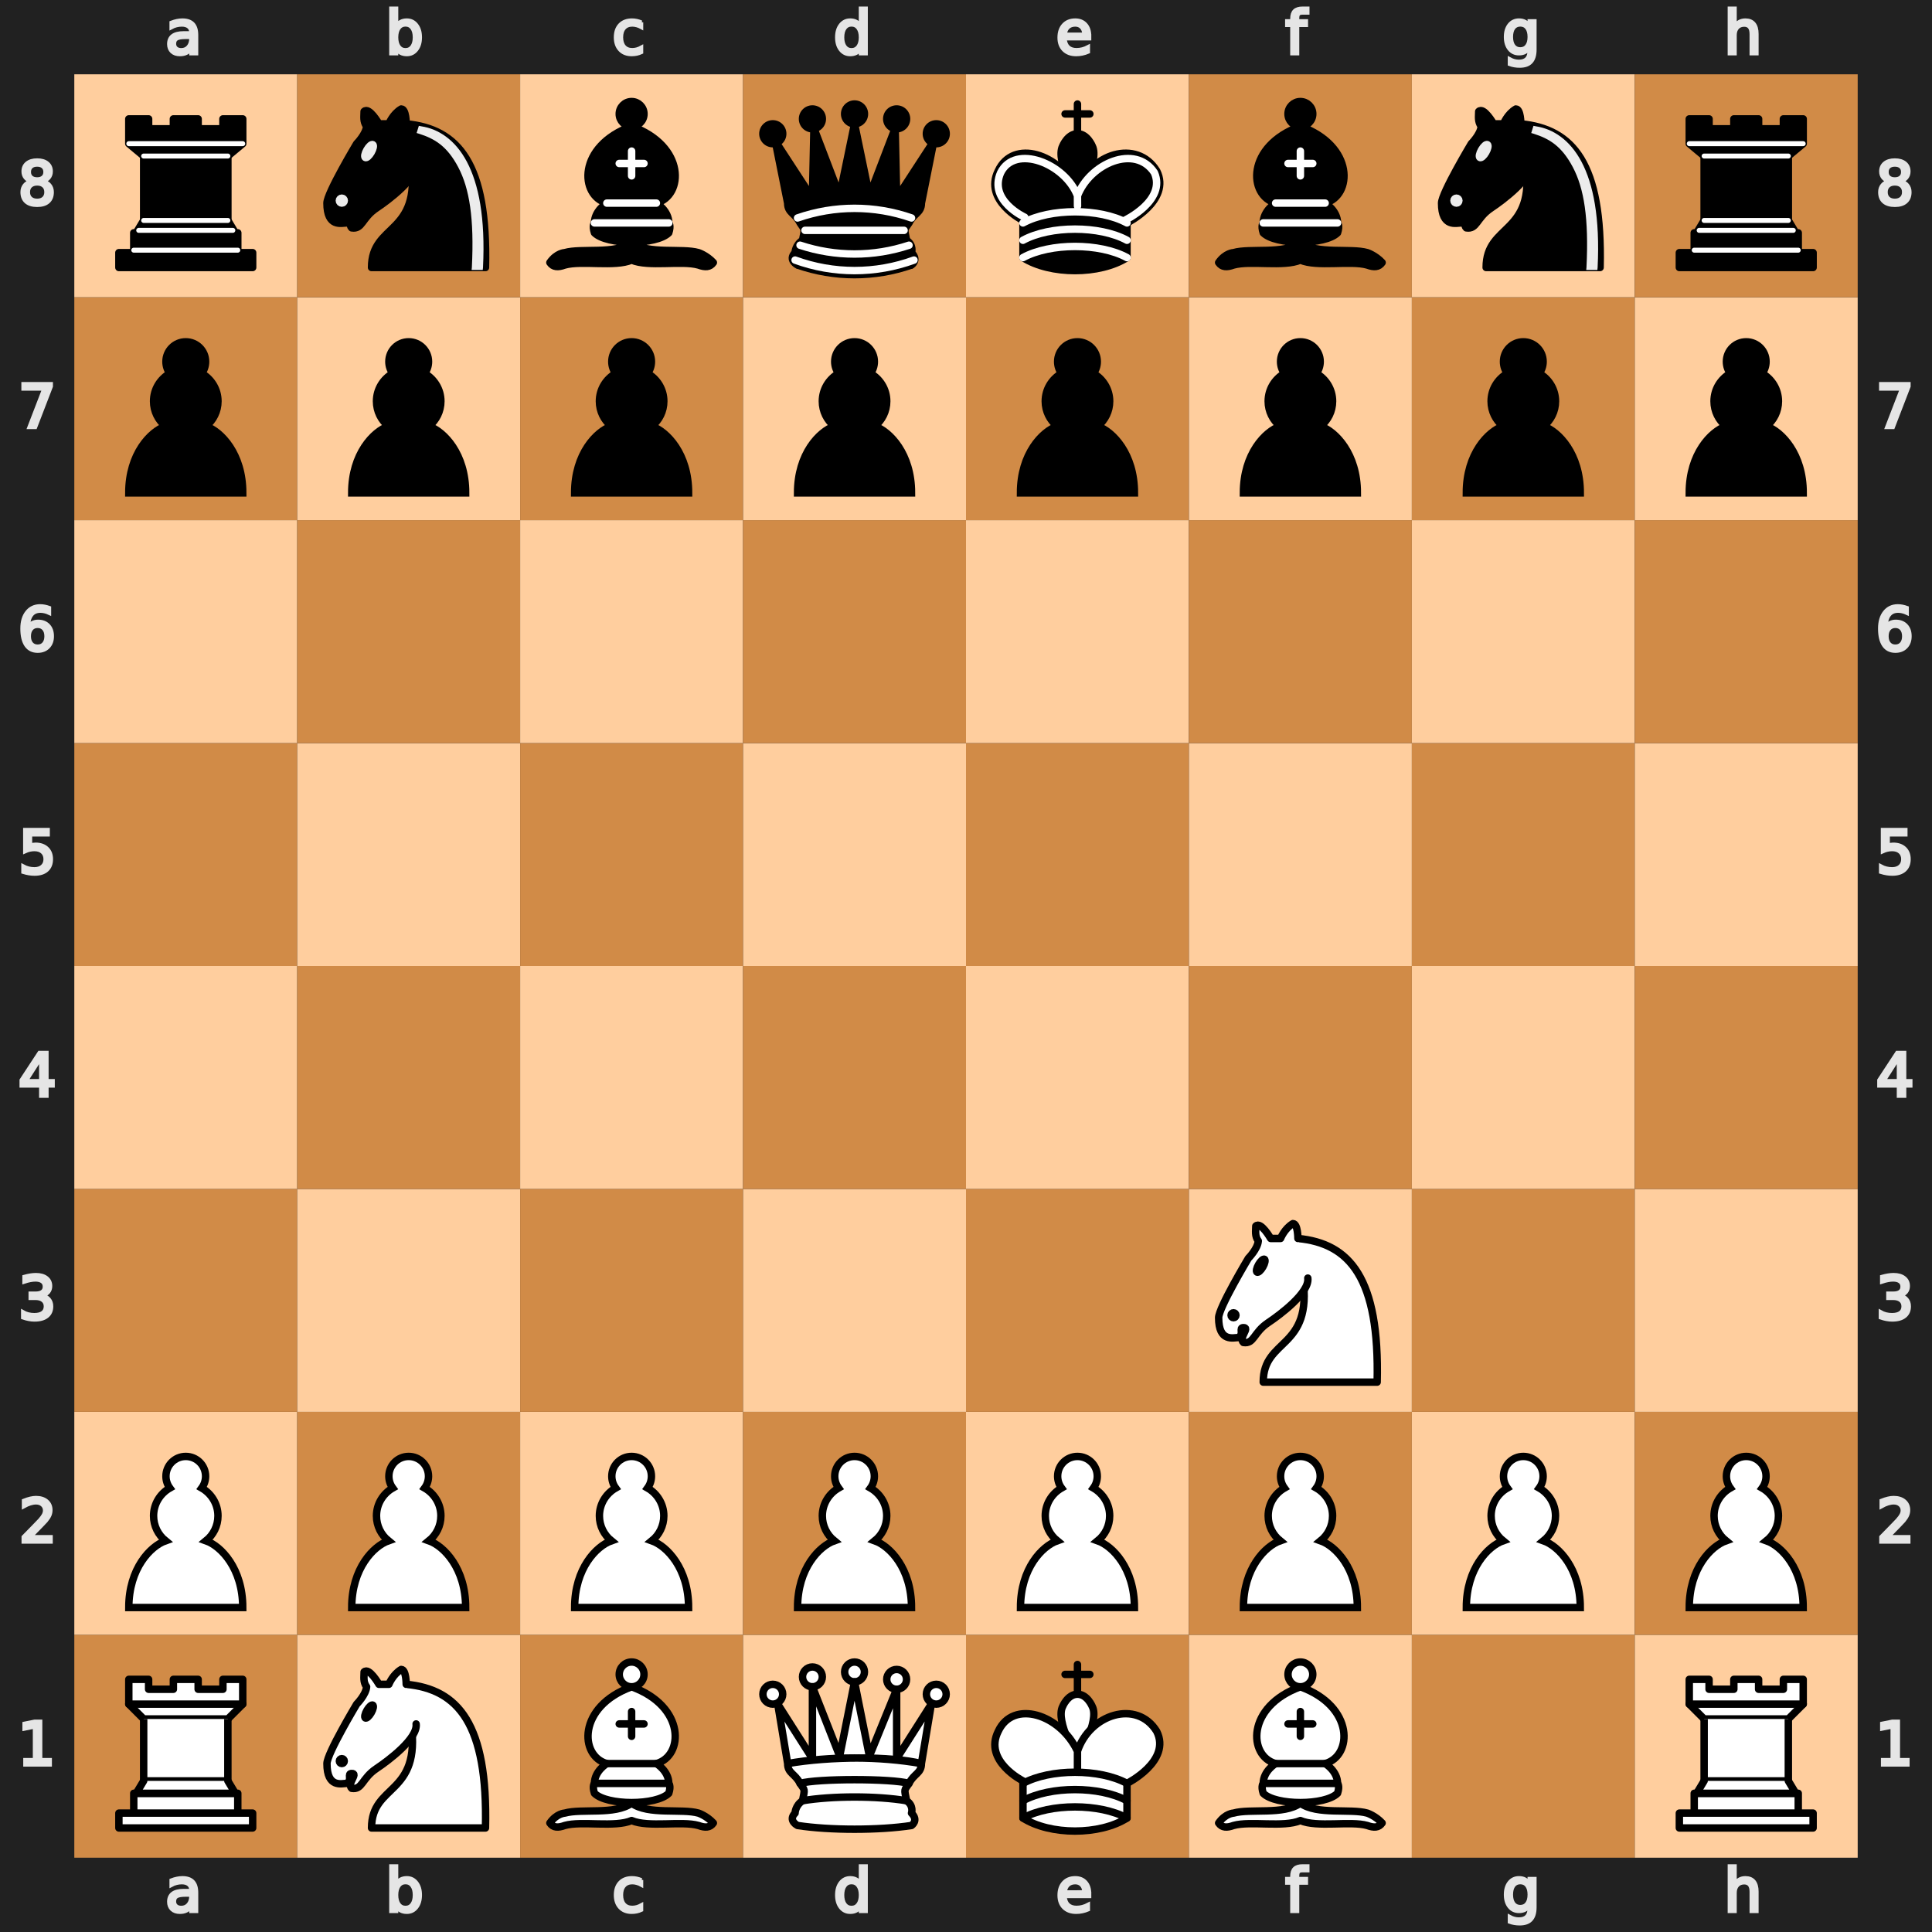
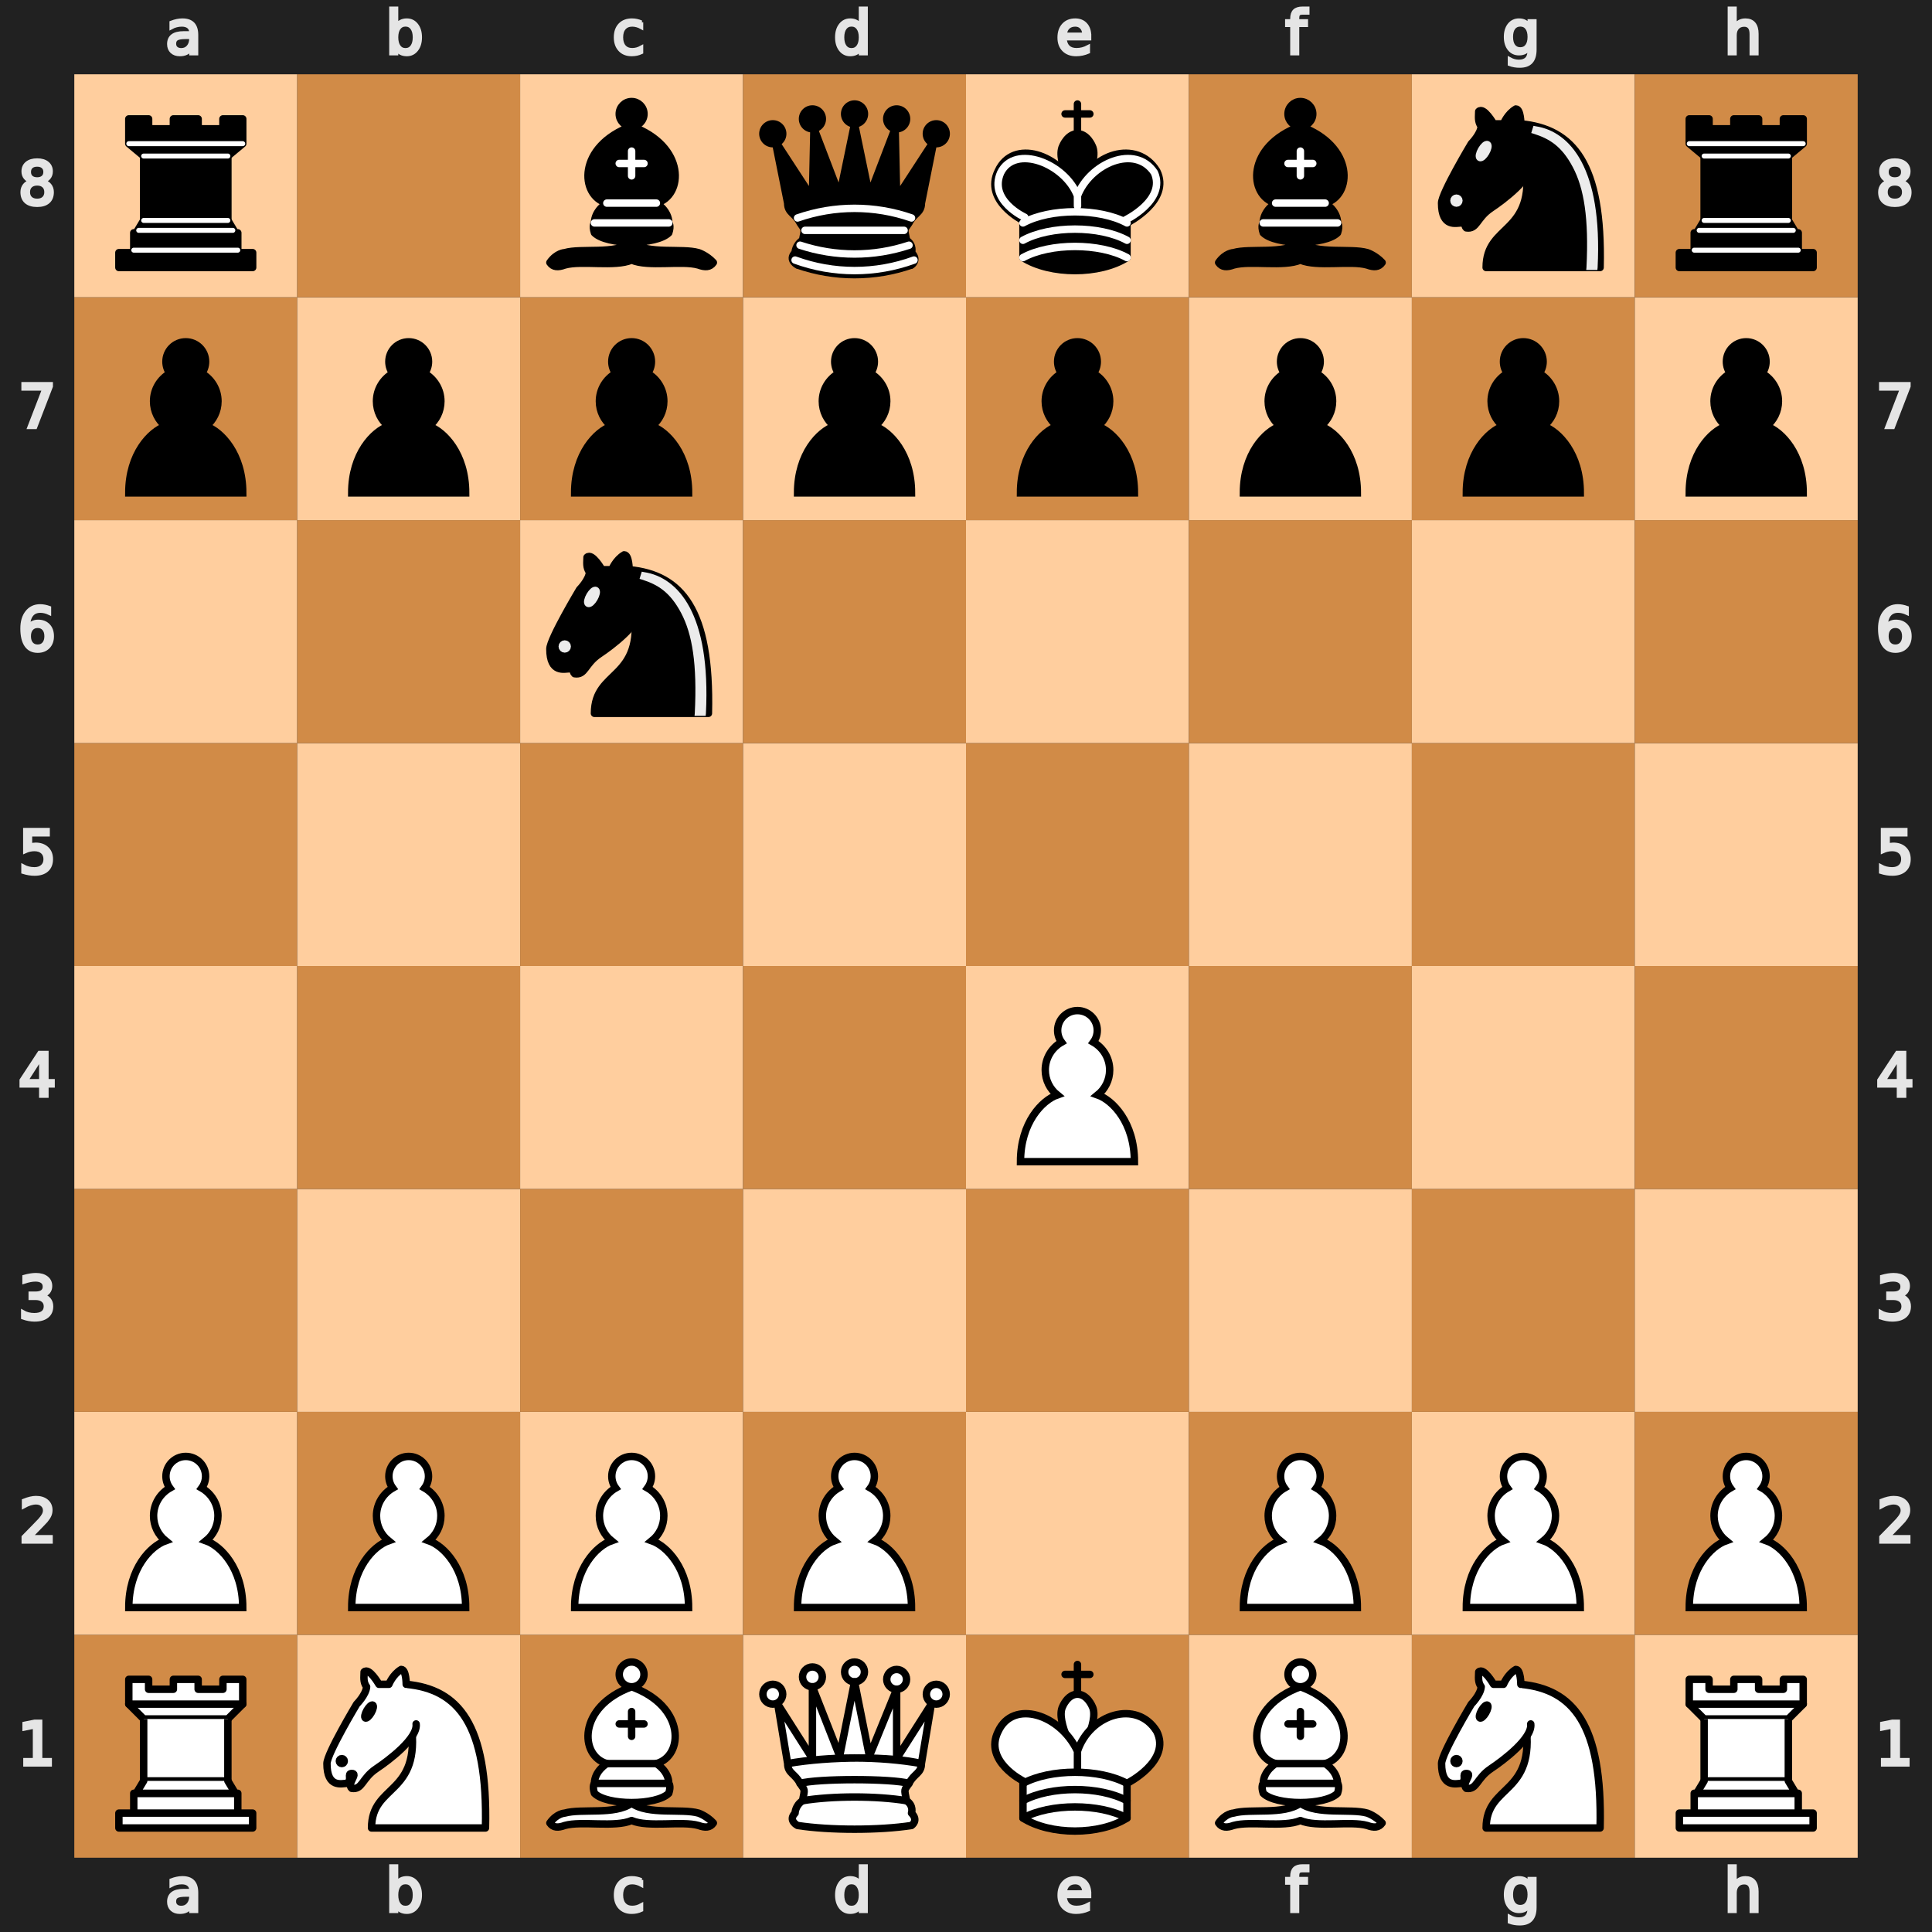
<svg xmlns="http://www.w3.org/2000/svg" xmlns:xlink="http://www.w3.org/1999/xlink" version="1.2" baseProfile="tiny" viewBox="0 0 390 390">
  <defs>
    <g id="white-pawn" class="white pawn">
      <path d="M22.5 9c-2.21 0-4 1.79-4 4 0 .89.29 1.71.78 2.38C17.33 16.5 16 18.59 16 21c0 2.03.94 3.84 2.41 5.03-3 1.06-7.41 5.55-7.41 13.47h23c0-7.92-4.41-12.41-7.41-13.47 1.47-1.19 2.41-3 2.41-5.03 0-2.41-1.33-4.5-3.28-5.62.49-.67.78-1.49.78-2.38 0-2.21-1.79-4-4-4z" fill="#fff" stroke="#000" stroke-width="1.5" stroke-linecap="round" />
    </g>
    <g id="white-knight" class="white knight" fill="none" fill-rule="evenodd" stroke="#000" stroke-width="1.5" stroke-linecap="round" stroke-linejoin="round">
      <path d="M 22,10 C 32.5,11 38.5,18 38,39 L 15,39 C 15,30 25,32.5 23,18" style="fill:#ffffff; stroke:#000000;" />
      <path d="M 24,18 C 24.38,20.91 18.45,25.37 16,27 C 13,29 13.18,31.34 11,31 C 9.958,30.06 12.41,27.96 11,28 C 10,28 11.19,29.23 10,30 C 9,30 5.997,31 6,26 C 6,24 12,14 12,14 C 12,14 13.89,12.1 14,10.5 C 13.27,9.506 13.5,8.5 13.5,7.5 C 14.5,6.5 16.5,10 16.5,10 L 18.5,10 C 18.5,10 19.28,8.008 21,7 C 22,7 22,10 22,10" style="fill:#ffffff; stroke:#000000;" />
      <path d="M 9.5 25.5 A 0.5 0.5 0 1 1 8.5,25.5 A 0.5 0.5 0 1 1 9.5 25.5 z" style="fill:#000000; stroke:#000000;" />
      <path d="M 15 15.5 A 0.5 1.5 0 1 1 14,15.5 A 0.5 1.5 0 1 1 15 15.5 z" transform="matrix(0.866,0.5,-0.5,0.866,9.693,-5.173)" style="fill:#000000; stroke:#000000;" />
    </g>
    <g id="white-bishop" class="white bishop" fill="none" fill-rule="evenodd" stroke="#000" stroke-width="1.5" stroke-linecap="round" stroke-linejoin="round">
      <g fill="#fff" stroke-linecap="butt">
        <path d="M9 36c3.39-.97 10.11.43 13.5-2 3.39 2.43 10.11 1.03 13.5 2 0 0 1.65.54 3 2-.68.97-1.65.99-3 .5-3.39-.97-10.11.46-13.5-1-3.39 1.46-10.11.03-13.5 1-1.354.49-2.323.47-3-.5 1.354-1.94 3-2 3-2zM15 32c2.5 2.5 12.5 2.5 15 0 .5-1.5 0-2 0-2 0-2.5-2.5-4-2.5-4 5.5-1.5 6-11.5-5-15.5-11 4-10.5 14-5 15.5 0 0-2.5 1.5-2.5 4 0 0-.5.5 0 2zM25 8a2.5 2.5 0 1 1-5 0 2.5 2.5 0 1 1 5 0z" />
      </g>
      <path d="M17.5 26h10M15 30h15m-7.5-14.5v5M20 18h5" stroke-linejoin="miter" />
    </g>
    <g id="white-rook" class="white rook" fill="#fff" fill-rule="evenodd" stroke="#000" stroke-width="1.5" stroke-linecap="round" stroke-linejoin="round">
      <path d="M9 39h27v-3H9v3zM12 36v-4h21v4H12zM11 14V9h4v2h5V9h5v2h5V9h4v5" stroke-linecap="butt" />
      <path d="M34 14l-3 3H14l-3-3" />
      <path d="M31 17v12.5H14V17" stroke-linecap="butt" stroke-linejoin="miter" />
      <path d="M31 29.5l1.5 2.5h-20l1.5-2.5" />
      <path d="M11 14h23" fill="none" stroke-linejoin="miter" />
    </g>
    <g id="white-queen" class="white queen" fill="#fff" fill-rule="evenodd" stroke="#000" stroke-width="1.5" stroke-linecap="round" stroke-linejoin="round">
      <path d="M8 12a2 2 0 1 1-4 0 2 2 0 1 1 4 0zM24.5 7.5a2 2 0 1 1-4 0 2 2 0 1 1 4 0zM41 12a2 2 0 1 1-4 0 2 2 0 1 1 4 0zM16 8.5a2 2 0 1 1-4 0 2 2 0 1 1 4 0zM33 9a2 2 0 1 1-4 0 2 2 0 1 1 4 0z" />
      <path d="M9 26c8.5-1.5 21-1.5 27 0l2-12-7 11V11l-5.5 13.5-3-15-3 15-5.5-14V25L7 14l2 12zM9 26c0 2 1.5 2 2.5 4 1 1.5 1 1 .5 3.5-1.5 1-1.5 2.5-1.5 2.5-1.5 1.5.5 2.5.5 2.5 6.5 1 16.5 1 23 0 0 0 1.5-1 0-2.5 0 0 .5-1.5-1-2.5-.5-2.5-.5-2 .5-3.5 1-2 2.5-2 2.5-4-8.5-1.5-18.5-1.5-27 0z" stroke-linecap="butt" />
      <path d="M11.5 30c3.5-1 18.5-1 22 0M12 33.5c6-1 15-1 21 0" fill="none" />
    </g>
    <g id="white-king" class="white king" fill="none" fill-rule="evenodd" stroke="#000" stroke-width="1.5" stroke-linecap="round" stroke-linejoin="round">
      <path d="M22.5 11.63V6M20 8h5" stroke-linejoin="miter" />
      <path d="M22.5 25s4.5-7.5 3-10.5c0 0-1-2.5-3-2.5s-3 2.5-3 2.5c-1.5 3 3 10.5 3 10.5" fill="#fff" stroke-linecap="butt" stroke-linejoin="miter" />
      <path d="M11.5 37c5.5 3.5 15.5 3.5 21 0v-7s9-4.5 6-10.5c-4-6.5-13.5-3.5-16 4V27v-3.5c-3.5-7.5-13-10.5-16-4-3 6 5 10 5 10V37z" fill="#fff" />
      <path d="M11.5 30c5.5-3 15.5-3 21 0m-21 3.5c5.5-3 15.5-3 21 0m-21 3.5c5.5-3 15.5-3 21 0" />
    </g>
    <g id="black-pawn" class="black pawn">
      <path d="M22.5 9c-2.21 0-4 1.79-4 4 0 .89.29 1.71.78 2.38C17.33 16.5 16 18.59 16 21c0 2.03.94 3.84 2.41 5.03-3 1.06-7.41 5.55-7.41 13.47h23c0-7.92-4.41-12.41-7.41-13.47 1.47-1.19 2.41-3 2.41-5.03 0-2.41-1.33-4.5-3.28-5.62.49-.67.78-1.49.78-2.38 0-2.21-1.79-4-4-4z" fill="#000" stroke="#000" stroke-width="1.5" stroke-linecap="round" />
    </g>
    <g id="black-knight" class="black knight" fill="none" fill-rule="evenodd" stroke="#000" stroke-width="1.5" stroke-linecap="round" stroke-linejoin="round">
      <path d="M 22,10 C 32.5,11 38.5,18 38,39 L 15,39 C 15,30 25,32.5 23,18" style="fill:#000000; stroke:#000000;" />
      <path d="M 24,18 C 24.38,20.91 18.45,25.37 16,27 C 13,29 13.18,31.34 11,31 C 9.958,30.06 12.41,27.96 11,28 C 10,28 11.19,29.23 10,30 C 9,30 5.997,31 6,26 C 6,24 12,14 12,14 C 12,14 13.89,12.1 14,10.5 C 13.27,9.506 13.5,8.5 13.5,7.5 C 14.5,6.5 16.5,10 16.5,10 L 18.5,10 C 18.5,10 19.28,8.008 21,7 C 22,7 22,10 22,10" style="fill:#000000; stroke:#000000;" />
      <path d="M 9.5 25.5 A 0.5 0.5 0 1 1 8.5,25.5 A 0.5 0.5 0 1 1 9.5 25.5 z" style="fill:#ececec; stroke:#ececec;" />
      <path d="M 15 15.5 A 0.5 1.5 0 1 1 14,15.5 A 0.5 1.5 0 1 1 15 15.5 z" transform="matrix(0.866,0.5,-0.5,0.866,9.693,-5.173)" style="fill:#ececec; stroke:#ececec;" />
      <path d="M 24.55,10.4 L 24.1,11.85 L 24.6,12 C 27.75,13 30.25,14.49 32.5,18.75 C 34.75,23.01 35.75,29.06 35.25,39 L 35.2,39.5 L 37.45,39.5 L 37.5,39 C 38,28.94 36.62,22.15 34.25,17.66 C 31.88,13.17 28.46,11.02 25.06,10.5 L 24.55,10.4 z " style="fill:#ececec; stroke:none;" />
    </g>
    <g id="black-bishop" class="black bishop" fill="none" fill-rule="evenodd" stroke="#000" stroke-width="1.5" stroke-linecap="round" stroke-linejoin="round">
      <path d="M9 36c3.39-.97 10.11.43 13.5-2 3.39 2.43 10.11 1.03 13.5 2 0 0 1.65.54 3 2-.68.97-1.65.99-3 .5-3.39-.97-10.11.46-13.5-1-3.39 1.46-10.11.03-13.5 1-1.354.49-2.323.47-3-.5 1.354-1.94 3-2 3-2zm6-4c2.5 2.5 12.5 2.5 15 0 .5-1.5 0-2 0-2 0-2.5-2.5-4-2.5-4 5.5-1.5 6-11.5-5-15.5-11 4-10.5 14-5 15.5 0 0-2.5 1.5-2.5 4 0 0-.5.5 0 2zM25 8a2.5 2.5 0 1 1-5 0 2.5 2.5 0 1 1 5 0z" fill="#000" stroke-linecap="butt" />
      <path d="M17.5 26h10M15 30h15m-7.5-14.5v5M20 18h5" stroke="#fff" stroke-linejoin="miter" />
    </g>
    <g id="black-rook" class="black rook" fill="#000" fill-rule="evenodd" stroke="#000" stroke-width="1.5" stroke-linecap="round" stroke-linejoin="round">
      <path d="M9 39h27v-3H9v3zM12.5 32l1.5-2.5h17l1.5 2.5h-20zM12 36v-4h21v4H12z" stroke-linecap="butt" />
      <path d="M14 29.5v-13h17v13H14z" stroke-linecap="butt" stroke-linejoin="miter" />
      <path d="M14 16.5L11 14h23l-3 2.5H14zM11 14V9h4v2h5V9h5v2h5V9h4v5H11z" stroke-linecap="butt" />
      <path d="M12 35.5h21M13 31.5h19M14 29.5h17M14 16.5h17M11 14h23" fill="none" stroke="#fff" stroke-width="1" stroke-linejoin="miter" />
    </g>
    <g id="black-queen" class="black queen" fill="#000" fill-rule="evenodd" stroke="#000" stroke-width="1.5" stroke-linecap="round" stroke-linejoin="round">
      <g fill="#000" stroke="none">
        <circle cx="6" cy="12" r="2.75" />
        <circle cx="14" cy="9" r="2.75" />
        <circle cx="22.5" cy="8" r="2.75" />
        <circle cx="31" cy="9" r="2.75" />
        <circle cx="39" cy="12" r="2.75" />
      </g>
      <path d="M9 26c8.5-1.5 21-1.5 27 0l2.5-12.5L31 25l-.3-14.1-5.2 13.6-3-14.5-3 14.5-5.2-13.6L14 25 6.5 13.5 9 26zM9 26c0 2 1.5 2 2.5 4 1 1.5 1 1 .5 3.5-1.5 1-1.5 2.5-1.5 2.5-1.5 1.5.5 2.5.5 2.5 6.5 1 16.5 1 23 0 0 0 1.5-1 0-2.5 0 0 .5-1.5-1-2.5-.5-2.5-.5-2 .5-3.5 1-2 2.5-2 2.5-4-8.5-1.5-18.5-1.5-27 0z" stroke-linecap="butt" />
      <path d="M11 38.5a35 35 1 0 0 23 0" fill="none" stroke-linecap="butt" />
      <path d="M11 29a35 35 1 0 1 23 0M12.5 31.5h20M11.5 34.5a35 35 1 0 0 22 0M10.5 37.5a35 35 1 0 0 24 0" fill="none" stroke="#fff" />
    </g>
    <g id="black-king" class="black king" fill="none" fill-rule="evenodd" stroke="#000" stroke-width="1.5" stroke-linecap="round" stroke-linejoin="round">
      <path d="M22.5 11.63V6" stroke-linejoin="miter" />
      <path d="M22.5 25s4.5-7.5 3-10.5c0 0-1-2.5-3-2.5s-3 2.5-3 2.5c-1.5 3 3 10.5 3 10.5" fill="#000" stroke-linecap="butt" stroke-linejoin="miter" />
      <path d="M11.5 37c5.5 3.5 15.5 3.5 21 0v-7s9-4.5 6-10.5c-4-6.5-13.5-3.5-16 4V27v-3.5c-3.5-7.5-13-10.5-16-4-3 6 5 10 5 10V37z" fill="#000" />
      <path d="M20 8h5" stroke-linejoin="miter" />
      <path d="M32 29.5s8.5-4 6.03-9.65C34.15 14 25 18 22.5 24.5l.01 2.1-.01-2.1C20 18 9.906 14 6.997 19.85c-2.497 5.65 4.853 9 4.853 9M11.5 30c5.5-3 15.5-3 21 0m-21 3.5c5.5-3 15.5-3 21 0m-21 3.5c5.5-3 15.5-3 21 0" stroke="#fff" />
    </g>
  </defs>
  <rect x="0" y="0" width="390" height="390" fill="#212121" />
  <g transform="translate(20, 0) scale(0.75, 0.75)" fill="#e5e5e5" stroke="#e5e5e5">
    <path d="M23.328 10.016q-1.742 0-2.414.398-.672.398-.672 1.36 0 .765.5 1.218.508.445 1.375.445 1.196 0 1.914-.843.727-.852.727-2.258v-.32zm2.867-.594v4.992h-1.437v-1.328q-.492.797-1.227 1.18-.734.375-1.797.375-1.343 0-2.14-.75-.79-.758-.79-2.024 0-1.476.985-2.226.992-.75 2.953-.75h2.016V8.75q0-.992-.656-1.531-.649-.547-1.829-.547-.75 0-1.46.18-.711.18-1.368.539V6.062q.79-.304 1.532-.453.742-.156 1.445-.156 1.898 0 2.836.984.937.985.937 2.985z" />
  </g>
  <g transform="translate(20, 375) scale(0.75, 0.75)" fill="#e5e5e5" stroke="#e5e5e5">
    <path d="M23.328 10.016q-1.742 0-2.414.398-.672.398-.672 1.36 0 .765.5 1.218.508.445 1.375.445 1.196 0 1.914-.843.727-.852.727-2.258v-.32zm2.867-.594v4.992h-1.437v-1.328q-.492.797-1.227 1.18-.734.375-1.797.375-1.343 0-2.14-.75-.79-.758-.79-2.024 0-1.476.985-2.226.992-.75 2.953-.75h2.016V8.75q0-.992-.656-1.531-.649-.547-1.829-.547-.75 0-1.46.18-.711.18-1.368.539V6.062q.79-.304 1.532-.453.742-.156 1.445-.156 1.898 0 2.836.984.937.985.937 2.985z" />
  </g>
  <g transform="translate(65, 0) scale(0.75, 0.75)" fill="#e5e5e5" stroke="#e5e5e5">
    <path d="M24.922 10.047q0-1.586-.656-2.485-.649-.906-1.79-.906-1.14 0-1.796.906-.649.899-.649 2.485 0 1.586.649 2.492.656.898 1.797.898 1.14 0 1.789-.898.656-.906.656-2.492zm-4.89-3.055q.452-.781 1.14-1.156.695-.383 1.656-.383 1.594 0 2.586 1.266 1 1.265 1 3.328 0 2.062-1 3.328-.992 1.266-2.586 1.266-.96 0-1.656-.375-.688-.383-1.14-1.164v1.312h-1.446V2.258h1.445z" />
  </g>
  <g transform="translate(65, 375) scale(0.75, 0.75)" fill="#e5e5e5" stroke="#e5e5e5">
    <path d="M24.922 10.047q0-1.586-.656-2.485-.649-.906-1.79-.906-1.14 0-1.796.906-.649.899-.649 2.485 0 1.586.649 2.492.656.898 1.797.898 1.14 0 1.789-.898.656-.906.656-2.492zm-4.89-3.055q.452-.781 1.14-1.156.695-.383 1.656-.383 1.594 0 2.586 1.266 1 1.265 1 3.328 0 2.062-1 3.328-.992 1.266-2.586 1.266-.96 0-1.656-.375-.688-.383-1.14-1.164v1.312h-1.446V2.258h1.445z" />
  </g>
  <g transform="translate(110, 0) scale(0.75, 0.75)" fill="#e5e5e5" stroke="#e5e5e5">
    <path d="M25.96 6v1.344q-.608-.336-1.226-.5-.609-.172-1.234-.172-1.398 0-2.172.89-.773.883-.773 2.485 0 1.601.773 2.492.774.883 2.172.883.625 0 1.234-.164.618-.172 1.227-.508v1.328q-.602.281-1.25.422-.64.14-1.367.14-1.977 0-3.14-1.242-1.165-1.242-1.165-3.351 0-2.14 1.172-3.367 1.18-1.227 3.227-1.227.664 0 1.296.14.633.134 1.227.407z" />
  </g>
  <g transform="translate(110, 375) scale(0.75, 0.75)" fill="#e5e5e5" stroke="#e5e5e5">
    <path d="M25.96 6v1.344q-.608-.336-1.226-.5-.609-.172-1.234-.172-1.398 0-2.172.89-.773.883-.773 2.485 0 1.601.773 2.492.774.883 2.172.883.625 0 1.234-.164.618-.172 1.227-.508v1.328q-.602.281-1.25.422-.64.14-1.367.14-1.977 0-3.14-1.242-1.165-1.242-1.165-3.351 0-2.14 1.172-3.367 1.18-1.227 3.227-1.227.664 0 1.296.14.633.134 1.227.407z" />
  </g>
  <g transform="translate(155, 0) scale(0.75, 0.75)" fill="#e5e5e5" stroke="#e5e5e5">
    <path d="M24.973 6.992V2.258h1.437v12.156h-1.437v-1.312q-.453.78-1.149 1.164-.687.375-1.656.375-1.586 0-2.586-1.266-.992-1.266-.992-3.328 0-2.063.992-3.328 1-1.266 2.586-1.266.969 0 1.656.383.696.375 1.149 1.156zm-4.899 3.055q0 1.586.649 2.492.656.898 1.797.898 1.14 0 1.796-.898.657-.906.657-2.492 0-1.586-.657-2.485-.656-.906-1.796-.906-1.141 0-1.797.906-.649.899-.649 2.485z" />
  </g>
  <g transform="translate(155, 375) scale(0.75, 0.75)" fill="#e5e5e5" stroke="#e5e5e5">
    <path d="M24.973 6.992V2.258h1.437v12.156h-1.437v-1.312q-.453.78-1.149 1.164-.687.375-1.656.375-1.586 0-2.586-1.266-.992-1.266-.992-3.328 0-2.063.992-3.328 1-1.266 2.586-1.266.969 0 1.656.383.696.375 1.149 1.156zm-4.899 3.055q0 1.586.649 2.492.656.898 1.797.898 1.14 0 1.796-.898.657-.906.657-2.492 0-1.586-.657-2.485-.656-.906-1.796-.906-1.141 0-1.797.906-.649.899-.649 2.485z" />
  </g>
  <g transform="translate(200, 0) scale(0.75, 0.75)" fill="#e5e5e5" stroke="#e5e5e5">
    <path d="M26.555 9.68v.703h-6.61q.094 1.484.89 2.265.806.774 2.235.774.828 0 1.602-.203.781-.203 1.547-.61v1.36q-.774.328-1.586.5-.813.172-1.649.172-2.093 0-3.32-1.22-1.219-1.218-1.219-3.296 0-2.148 1.157-3.406 1.164-1.266 3.132-1.266 1.766 0 2.79 1.14 1.03 1.134 1.03 3.087zm-1.438-.422q-.015-1.18-.664-1.883-.64-.703-1.703-.703-1.203 0-1.93.68-.718.68-.828 1.914z" />
  </g>
  <g transform="translate(200, 375) scale(0.75, 0.75)" fill="#e5e5e5" stroke="#e5e5e5">
    <path d="M26.555 9.68v.703h-6.61q.094 1.484.89 2.265.806.774 2.235.774.828 0 1.602-.203.781-.203 1.547-.61v1.36q-.774.328-1.586.5-.813.172-1.649.172-2.093 0-3.32-1.22-1.219-1.218-1.219-3.296 0-2.148 1.157-3.406 1.164-1.266 3.132-1.266 1.766 0 2.79 1.14 1.03 1.134 1.03 3.087zm-1.438-.422q-.015-1.18-.664-1.883-.64-.703-1.703-.703-1.203 0-1.93.68-.718.68-.828 1.914z" />
  </g>
  <g transform="translate(245, 0) scale(0.75, 0.75)" fill="#e5e5e5" stroke="#e5e5e5">
    <path d="M25.285 2.258v1.195H23.91q-.773 0-1.078.313-.297.312-.297 1.125v.773h2.367v1.117h-2.367v7.633H21.09V6.781h-1.375V5.664h1.375v-.61q0-1.46.68-2.124.68-.672 2.156-.672z" />
  </g>
  <g transform="translate(245, 375) scale(0.75, 0.75)" fill="#e5e5e5" stroke="#e5e5e5">
    <path d="M25.285 2.258v1.195H23.91q-.773 0-1.078.313-.297.312-.297 1.125v.773h2.367v1.117h-2.367v7.633H21.09V6.781h-1.375V5.664h1.375v-.61q0-1.46.68-2.124.68-.672 2.156-.672z" />
  </g>
  <g transform="translate(290, 0) scale(0.75, 0.75)" fill="#e5e5e5" stroke="#e5e5e5">
    <path d="M24.973 9.937q0-1.562-.649-2.421-.64-.86-1.804-.86-1.157 0-1.805.86-.64.859-.64 2.421 0 1.555.64 2.415.648.859 1.805.859 1.164 0 1.804-.86.649-.859.649-2.414zm1.437 3.391q0 2.234-.992 3.32-.992 1.094-3.04 1.094-.757 0-1.429-.117-.672-.11-1.304-.344v-1.398q.632.344 1.25.508.617.164 1.257.164 1.414 0 2.118-.743.703-.734.703-2.226v-.711q-.446.773-1.141 1.156-.695.383-1.664.383-1.61 0-2.594-1.227-.984-1.226-.984-3.25 0-2.03.984-3.257.985-1.227 2.594-1.227.969 0 1.664.383t1.14 1.156V5.664h1.438z" />
  </g>
  <g transform="translate(290, 375) scale(0.75, 0.75)" fill="#e5e5e5" stroke="#e5e5e5">
    <path d="M24.973 9.937q0-1.562-.649-2.421-.64-.86-1.804-.86-1.157 0-1.805.86-.64.859-.64 2.421 0 1.555.64 2.415.648.859 1.805.859 1.164 0 1.804-.86.649-.859.649-2.414zm1.437 3.391q0 2.234-.992 3.32-.992 1.094-3.04 1.094-.757 0-1.429-.117-.672-.11-1.304-.344v-1.398q.632.344 1.25.508.617.164 1.257.164 1.414 0 2.118-.743.703-.734.703-2.226v-.711q-.446.773-1.141 1.156-.695.383-1.664.383-1.61 0-2.594-1.227-.984-1.226-.984-3.25 0-2.03.984-3.257.985-1.227 2.594-1.227.969 0 1.664.383t1.14 1.156V5.664h1.438z" />
  </g>
  <g transform="translate(335, 0) scale(0.75, 0.75)" fill="#e5e5e5" stroke="#e5e5e5">
    <path d="M26.164 9.133v5.281h-1.437V9.18q0-1.243-.485-1.86-.484-.617-1.453-.617-1.164 0-1.836.742-.672.742-.672 2.024v4.945h-1.445V2.258h1.445v4.765q.516-.789 1.211-1.18.703-.39 1.617-.39 1.508 0 2.282.938.773.93.773 2.742z" />
  </g>
  <g transform="translate(335, 375) scale(0.75, 0.75)" fill="#e5e5e5" stroke="#e5e5e5">
    <path d="M26.164 9.133v5.281h-1.437V9.18q0-1.243-.485-1.86-.484-.617-1.453-.617-1.164 0-1.836.742-.672.742-.672 2.024v4.945h-1.445V2.258h1.445v4.765q.516-.789 1.211-1.18.703-.39 1.617-.39 1.508 0 2.282.938.773.93.773 2.742z" />
  </g>
  <g transform="translate(0, 335) scale(0.75, 0.75)" fill="#e5e5e5" stroke="#e5e5e5">
    <path d="M6.754 26.996h2.578v-8.898l-2.805.562v-1.437l2.79-.563h1.578v10.336h2.578v1.328h-6.72z" />
  </g>
  <g transform="translate(375, 335) scale(0.75, 0.75)" fill="#e5e5e5" stroke="#e5e5e5">
    <path d="M6.754 26.996h2.578v-8.898l-2.805.562v-1.437l2.79-.563h1.578v10.336h2.578v1.328h-6.72z" />
  </g>
  <g transform="translate(0, 290) scale(0.75, 0.75)" fill="#e5e5e5" stroke="#e5e5e5">
    <path d="M8.195 26.996h5.508v1.328H6.297v-1.328q.898-.93 2.445-2.492 1.555-1.57 1.953-2.024.758-.851 1.055-1.437.305-.594.305-1.164 0-.93-.657-1.516-.648-.586-1.695-.586-.742 0-1.57.258-.82.258-1.758.781v-1.593q.953-.383 1.781-.578.828-.196 1.516-.196 1.812 0 2.89.906 1.079.907 1.079 2.422 0 .72-.274 1.368-.265.64-.976 1.515-.196.227-1.243 1.313-1.046 1.078-2.953 3.023z" />
  </g>
  <g transform="translate(375, 290) scale(0.75, 0.75)" fill="#e5e5e5" stroke="#e5e5e5">
    <path d="M8.195 26.996h5.508v1.328H6.297v-1.328q.898-.93 2.445-2.492 1.555-1.57 1.953-2.024.758-.851 1.055-1.437.305-.594.305-1.164 0-.93-.657-1.516-.648-.586-1.695-.586-.742 0-1.57.258-.82.258-1.758.781v-1.593q.953-.383 1.781-.578.828-.196 1.516-.196 1.812 0 2.89.906 1.079.907 1.079 2.422 0 .72-.274 1.368-.265.64-.976 1.515-.196.227-1.243 1.313-1.046 1.078-2.953 3.023z" />
  </g>
  <g transform="translate(0, 245) scale(0.75, 0.75)" fill="#e5e5e5" stroke="#e5e5e5">
    <path d="M11.434 22.035q1.132.242 1.765 1.008.64.766.64 1.89 0 1.727-1.187 2.672-1.187.946-3.375.946-.734 0-1.515-.149-.774-.14-1.602-.43V26.45q.656.383 1.438.578.78.196 1.632.196 1.485 0 2.258-.586.782-.586.782-1.703 0-1.032-.727-1.61-.719-.586-2.008-.586h-1.36v-1.297h1.423q1.164 0 1.78-.46.618-.47.618-1.344 0-.899-.64-1.375-.633-.485-1.82-.485-.65 0-1.391.141-.743.14-1.633.437V16.95q.898-.25 1.68-.375.788-.125 1.484-.125 1.797 0 2.844.82 1.046.813 1.046 2.204 0 .968-.554 1.64-.555.664-1.578.922z" />
  </g>
  <g transform="translate(375, 245) scale(0.75, 0.75)" fill="#e5e5e5" stroke="#e5e5e5">
    <path d="M11.434 22.035q1.132.242 1.765 1.008.64.766.64 1.89 0 1.727-1.187 2.672-1.187.946-3.375.946-.734 0-1.515-.149-.774-.14-1.602-.43V26.45q.656.383 1.438.578.78.196 1.632.196 1.485 0 2.258-.586.782-.586.782-1.703 0-1.032-.727-1.61-.719-.586-2.008-.586h-1.36v-1.297h1.423q1.164 0 1.78-.46.618-.47.618-1.344 0-.899-.64-1.375-.633-.485-1.82-.485-.65 0-1.391.141-.743.14-1.633.437V16.95q.898-.25 1.68-.375.788-.125 1.484-.125 1.797 0 2.844.82 1.046.813 1.046 2.204 0 .968-.554 1.64-.555.664-1.578.922z" />
  </g>
  <g transform="translate(0, 200) scale(0.75, 0.75)" fill="#e5e5e5" stroke="#e5e5e5">
    <path d="M11.016 18.035L7.03 24.262h3.985zm-.414-1.375h1.984v7.602h1.664v1.312h-1.664v2.75h-1.57v-2.75H5.75v-1.523z" />
  </g>
  <g transform="translate(375, 200) scale(0.75, 0.75)" fill="#e5e5e5" stroke="#e5e5e5">
    <path d="M11.016 18.035L7.03 24.262h3.985zm-.414-1.375h1.984v7.602h1.664v1.312h-1.664v2.75h-1.57v-2.75H5.75v-1.523z" />
  </g>
  <g transform="translate(0, 155) scale(0.75, 0.75)" fill="#e5e5e5" stroke="#e5e5e5">
    <path d="M6.719 16.66h6.195v1.328h-4.75v2.86q.344-.118.688-.172.343-.063.687-.063 1.953 0 3.094 1.07 1.14 1.07 1.14 2.899 0 1.883-1.171 2.93-1.172 1.039-3.305 1.039-.735 0-1.5-.125-.758-.125-1.57-.375v-1.586q.703.383 1.453.57.75.188 1.586.188 1.351 0 2.14-.711.79-.711.79-1.93 0-1.219-.79-1.93-.789-.71-2.14-.71-.633 0-1.266.14-.625.14-1.281.438z" />
  </g>
  <g transform="translate(375, 155) scale(0.75, 0.75)" fill="#e5e5e5" stroke="#e5e5e5">
    <path d="M6.719 16.66h6.195v1.328h-4.75v2.86q.344-.118.688-.172.343-.063.687-.063 1.953 0 3.094 1.07 1.14 1.07 1.14 2.899 0 1.883-1.171 2.93-1.172 1.039-3.305 1.039-.735 0-1.5-.125-.758-.125-1.57-.375v-1.586q.703.383 1.453.57.75.188 1.586.188 1.351 0 2.14-.711.79-.711.79-1.93 0-1.219-.79-1.93-.789-.71-2.14-.71-.633 0-1.266.14-.625.14-1.281.438z" />
  </g>
  <g transform="translate(0, 110) scale(0.75, 0.75)" fill="#e5e5e5" stroke="#e5e5e5">
    <path d="M10.137 21.863q-1.063 0-1.688.727-.617.726-.617 1.992 0 1.258.617 1.992.625.727 1.688.727 1.062 0 1.68-.727.624-.734.624-1.992 0-1.266-.625-1.992-.617-.727-1.68-.727zm3.133-4.945v1.437q-.594-.28-1.204-.43-.601-.148-1.195-.148-1.562 0-2.39 1.055-.82 1.055-.938 3.188.46-.68 1.156-1.04.696-.367 1.531-.367 1.758 0 2.774 1.07 1.023 1.063 1.023 2.899 0 1.797-1.062 2.883-1.063 1.086-2.828 1.086-2.024 0-3.094-1.547-1.07-1.555-1.07-4.5 0-2.766 1.312-4.406 1.313-1.649 3.524-1.649.593 0 1.195.117.61.118 1.266.352z" />
  </g>
  <g transform="translate(375, 110) scale(0.75, 0.75)" fill="#e5e5e5" stroke="#e5e5e5">
    <path d="M10.137 21.863q-1.063 0-1.688.727-.617.726-.617 1.992 0 1.258.617 1.992.625.727 1.688.727 1.062 0 1.68-.727.624-.734.624-1.992 0-1.266-.625-1.992-.617-.727-1.68-.727zm3.133-4.945v1.437q-.594-.28-1.204-.43-.601-.148-1.195-.148-1.562 0-2.39 1.055-.82 1.055-.938 3.188.46-.68 1.156-1.04.696-.367 1.531-.367 1.758 0 2.774 1.07 1.023 1.063 1.023 2.899 0 1.797-1.062 2.883-1.063 1.086-2.828 1.086-2.024 0-3.094-1.547-1.07-1.555-1.07-4.5 0-2.766 1.312-4.406 1.313-1.649 3.524-1.649.593 0 1.195.117.61.118 1.266.352z" />
  </g>
  <g transform="translate(0, 65) scale(0.75, 0.75)" fill="#e5e5e5" stroke="#e5e5e5">
    <path d="M6.25 16.66h7.5v.672L9.516 28.324H7.867l3.985-10.336H6.25z" />
  </g>
  <g transform="translate(375, 65) scale(0.75, 0.75)" fill="#e5e5e5" stroke="#e5e5e5">
    <path d="M6.25 16.66h7.5v.672L9.516 28.324H7.867l3.985-10.336H6.25z" />
  </g>
  <g transform="translate(0, 20) scale(0.75, 0.75)" fill="#e5e5e5" stroke="#e5e5e5">
    <path d="M10 22.785q-1.125 0-1.773.602-.641.601-.641 1.656t.64 1.656q.649.602 1.774.602t1.773-.602q.649-.61.649-1.656 0-1.055-.649-1.656-.64-.602-1.773-.602zm-1.578-.672q-1.016-.25-1.586-.945-.563-.695-.563-1.695 0-1.399.993-2.211 1-.813 2.734-.813 1.742 0 2.734.813.993.812.993 2.21 0 1-.57 1.696-.563.695-1.571.945 1.14.266 1.773 1.04.641.773.641 1.89 0 1.695-1.04 2.602-1.03.906-2.96.906t-2.969-.906Q6 26.738 6 25.043q0-1.117.64-1.89.641-.774 1.782-1.04zm-.578-2.492q0 .906.562 1.414.57.508 1.594.508 1.016 0 1.586-.508.578-.508.578-1.414 0-.906-.578-1.414-.57-.508-1.586-.508-1.023 0-1.594.508-.562.508-.562 1.414z" />
  </g>
  <g transform="translate(375, 20) scale(0.75, 0.75)" fill="#e5e5e5" stroke="#e5e5e5">
    <path d="M10 22.785q-1.125 0-1.773.602-.641.601-.641 1.656t.64 1.656q.649.602 1.774.602t1.773-.602q.649-.61.649-1.656 0-1.055-.649-1.656-.64-.602-1.773-.602zm-1.578-.672q-1.016-.25-1.586-.945-.563-.695-.563-1.695 0-1.399.993-2.211 1-.813 2.734-.813 1.742 0 2.734.813.993.812.993 2.21 0 1-.57 1.696-.563.695-1.571.945 1.14.266 1.773 1.04.641.773.641 1.89 0 1.695-1.04 2.602-1.03.906-2.96.906t-2.969-.906Q6 26.738 6 25.043q0-1.117.64-1.89.641-.774 1.782-1.04zm-.578-2.492q0 .906.562 1.414.57.508 1.594.508 1.016 0 1.586-.508.578-.508.578-1.414 0-.906-.578-1.414-.57-.508-1.586-.508-1.023 0-1.594.508-.562.508-.562 1.414z" />
  </g>
  <rect x="15" y="330" width="45" height="45" class="square dark a1" stroke="none" fill="#d18b47" />
  <rect x="60" y="330" width="45" height="45" class="square light b1" stroke="none" fill="#ffce9e" />
  <rect x="105" y="330" width="45" height="45" class="square dark c1" stroke="none" fill="#d18b47" />
  <rect x="150" y="330" width="45" height="45" class="square light d1" stroke="none" fill="#ffce9e" />
  <rect x="195" y="330" width="45" height="45" class="square dark e1" stroke="none" fill="#d18b47" />
  <rect x="240" y="330" width="45" height="45" class="square light f1" stroke="none" fill="#ffce9e" />
  <rect x="285" y="330" width="45" height="45" class="square dark g1" stroke="none" fill="#d18b47" />
  <rect x="330" y="330" width="45" height="45" class="square light h1" stroke="none" fill="#ffce9e" />
  <rect x="15" y="285" width="45" height="45" class="square light a2" stroke="none" fill="#ffce9e" />
  <rect x="60" y="285" width="45" height="45" class="square dark b2" stroke="none" fill="#d18b47" />
  <rect x="105" y="285" width="45" height="45" class="square light c2" stroke="none" fill="#ffce9e" />
  <rect x="150" y="285" width="45" height="45" class="square dark d2" stroke="none" fill="#d18b47" />
  <rect x="195" y="285" width="45" height="45" class="square light e2" stroke="none" fill="#ffce9e" />
  <rect x="240" y="285" width="45" height="45" class="square dark f2" stroke="none" fill="#d18b47" />
  <rect x="285" y="285" width="45" height="45" class="square light g2" stroke="none" fill="#ffce9e" />
  <rect x="330" y="285" width="45" height="45" class="square dark h2" stroke="none" fill="#d18b47" />
  <rect x="15" y="240" width="45" height="45" class="square dark a3" stroke="none" fill="#d18b47" />
  <rect x="60" y="240" width="45" height="45" class="square light b3" stroke="none" fill="#ffce9e" />
  <rect x="105" y="240" width="45" height="45" class="square dark c3" stroke="none" fill="#d18b47" />
  <rect x="150" y="240" width="45" height="45" class="square light d3" stroke="none" fill="#ffce9e" />
  <rect x="195" y="240" width="45" height="45" class="square dark e3" stroke="none" fill="#d18b47" />
  <rect x="240" y="240" width="45" height="45" class="square light f3" stroke="none" fill="#ffce9e" />
  <rect x="285" y="240" width="45" height="45" class="square dark g3" stroke="none" fill="#d18b47" />
  <rect x="330" y="240" width="45" height="45" class="square light h3" stroke="none" fill="#ffce9e" />
  <rect x="15" y="195" width="45" height="45" class="square light a4" stroke="none" fill="#ffce9e" />
  <rect x="60" y="195" width="45" height="45" class="square dark b4" stroke="none" fill="#d18b47" />
  <rect x="105" y="195" width="45" height="45" class="square light c4" stroke="none" fill="#ffce9e" />
  <rect x="150" y="195" width="45" height="45" class="square dark d4" stroke="none" fill="#d18b47" />
  <rect x="195" y="195" width="45" height="45" class="square light e4" stroke="none" fill="#ffce9e" />
  <rect x="240" y="195" width="45" height="45" class="square dark f4" stroke="none" fill="#d18b47" />
  <rect x="285" y="195" width="45" height="45" class="square light g4" stroke="none" fill="#ffce9e" />
  <rect x="330" y="195" width="45" height="45" class="square dark h4" stroke="none" fill="#d18b47" />
  <rect x="15" y="150" width="45" height="45" class="square dark a5" stroke="none" fill="#d18b47" />
  <rect x="60" y="150" width="45" height="45" class="square light b5" stroke="none" fill="#ffce9e" />
  <rect x="105" y="150" width="45" height="45" class="square dark c5" stroke="none" fill="#d18b47" />
  <rect x="150" y="150" width="45" height="45" class="square light d5" stroke="none" fill="#ffce9e" />
  <rect x="195" y="150" width="45" height="45" class="square dark e5" stroke="none" fill="#d18b47" />
  <rect x="240" y="150" width="45" height="45" class="square light f5" stroke="none" fill="#ffce9e" />
  <rect x="285" y="150" width="45" height="45" class="square dark g5" stroke="none" fill="#d18b47" />
  <rect x="330" y="150" width="45" height="45" class="square light h5" stroke="none" fill="#ffce9e" />
  <rect x="15" y="105" width="45" height="45" class="square light a6" stroke="none" fill="#ffce9e" />
  <rect x="60" y="105" width="45" height="45" class="square dark b6" stroke="none" fill="#d18b47" />
  <rect x="105" y="105" width="45" height="45" class="square light c6" stroke="none" fill="#ffce9e" />
  <rect x="150" y="105" width="45" height="45" class="square dark d6" stroke="none" fill="#d18b47" />
  <rect x="195" y="105" width="45" height="45" class="square light e6" stroke="none" fill="#ffce9e" />
  <rect x="240" y="105" width="45" height="45" class="square dark f6" stroke="none" fill="#d18b47" />
  <rect x="285" y="105" width="45" height="45" class="square light g6" stroke="none" fill="#ffce9e" />
  <rect x="330" y="105" width="45" height="45" class="square dark h6" stroke="none" fill="#d18b47" />
  <rect x="15" y="60" width="45" height="45" class="square dark a7" stroke="none" fill="#d18b47" />
  <rect x="60" y="60" width="45" height="45" class="square light b7" stroke="none" fill="#ffce9e" />
  <rect x="105" y="60" width="45" height="45" class="square dark c7" stroke="none" fill="#d18b47" />
  <rect x="150" y="60" width="45" height="45" class="square light d7" stroke="none" fill="#ffce9e" />
  <rect x="195" y="60" width="45" height="45" class="square dark e7" stroke="none" fill="#d18b47" />
  <rect x="240" y="60" width="45" height="45" class="square light f7" stroke="none" fill="#ffce9e" />
  <rect x="285" y="60" width="45" height="45" class="square dark g7" stroke="none" fill="#d18b47" />
  <rect x="330" y="60" width="45" height="45" class="square light h7" stroke="none" fill="#ffce9e" />
  <rect x="15" y="15" width="45" height="45" class="square light a8" stroke="none" fill="#ffce9e" />
  <rect x="60" y="15" width="45" height="45" class="square dark b8" stroke="none" fill="#d18b47" />
  <rect x="105" y="15" width="45" height="45" class="square light c8" stroke="none" fill="#ffce9e" />
  <rect x="150" y="15" width="45" height="45" class="square dark d8" stroke="none" fill="#d18b47" />
  <rect x="195" y="15" width="45" height="45" class="square light e8" stroke="none" fill="#ffce9e" />
  <rect x="240" y="15" width="45" height="45" class="square dark f8" stroke="none" fill="#d18b47" />
  <rect x="285" y="15" width="45" height="45" class="square light g8" stroke="none" fill="#ffce9e" />
  <rect x="330" y="15" width="45" height="45" class="square dark h8" stroke="none" fill="#d18b47" />
  <use href="#white-rook" xlink:href="#white-rook" transform="translate(15, 330)" />
  <use href="#white-knight" xlink:href="#white-knight" transform="translate(60, 330)" />
  <use href="#white-bishop" xlink:href="#white-bishop" transform="translate(105, 330)" />
  <use href="#white-queen" xlink:href="#white-queen" transform="translate(150, 330)" />
  <use href="#white-king" xlink:href="#white-king" transform="translate(195, 330)" />
  <use href="#white-bishop" xlink:href="#white-bishop" transform="translate(240, 330)" />
+   <use href="#white-knight" xlink:href="#white-knight" transform="translate(285, 330)" />
  <use href="#white-rook" xlink:href="#white-rook" transform="translate(330, 330)" />
  <use href="#white-pawn" xlink:href="#white-pawn" transform="translate(15, 285)" />
  <use href="#white-pawn" xlink:href="#white-pawn" transform="translate(60, 285)" />
  <use href="#white-pawn" xlink:href="#white-pawn" transform="translate(105, 285)" />
  <use href="#white-pawn" xlink:href="#white-pawn" transform="translate(150, 285)" />
-   <use href="#white-pawn" xlink:href="#white-pawn" transform="translate(195, 285)" />
  <use href="#white-pawn" xlink:href="#white-pawn" transform="translate(240, 285)" />
  <use href="#white-pawn" xlink:href="#white-pawn" transform="translate(285, 285)" />
  <use href="#white-pawn" xlink:href="#white-pawn" transform="translate(330, 285)" />
-   <use href="#white-knight" xlink:href="#white-knight" transform="translate(240, 240)" />
+   <use href="#white-pawn" xlink:href="#white-pawn" transform="translate(195, 195)" />
+   <use href="#black-knight" xlink:href="#black-knight" transform="translate(105, 105)" />
  <use href="#black-pawn" xlink:href="#black-pawn" transform="translate(15, 60)" />
  <use href="#black-pawn" xlink:href="#black-pawn" transform="translate(60, 60)" />
  <use href="#black-pawn" xlink:href="#black-pawn" transform="translate(105, 60)" />
  <use href="#black-pawn" xlink:href="#black-pawn" transform="translate(150, 60)" />
  <use href="#black-pawn" xlink:href="#black-pawn" transform="translate(195, 60)" />
  <use href="#black-pawn" xlink:href="#black-pawn" transform="translate(240, 60)" />
  <use href="#black-pawn" xlink:href="#black-pawn" transform="translate(285, 60)" />
  <use href="#black-pawn" xlink:href="#black-pawn" transform="translate(330, 60)" />
  <use href="#black-rook" xlink:href="#black-rook" transform="translate(15, 15)" />
-   <use href="#black-knight" xlink:href="#black-knight" transform="translate(60, 15)" />
  <use href="#black-bishop" xlink:href="#black-bishop" transform="translate(105, 15)" />
  <use href="#black-queen" xlink:href="#black-queen" transform="translate(150, 15)" />
  <use href="#black-king" xlink:href="#black-king" transform="translate(195, 15)" />
  <use href="#black-bishop" xlink:href="#black-bishop" transform="translate(240, 15)" />
  <use href="#black-knight" xlink:href="#black-knight" transform="translate(285, 15)" />
  <use href="#black-rook" xlink:href="#black-rook" transform="translate(330, 15)" />
</svg>
